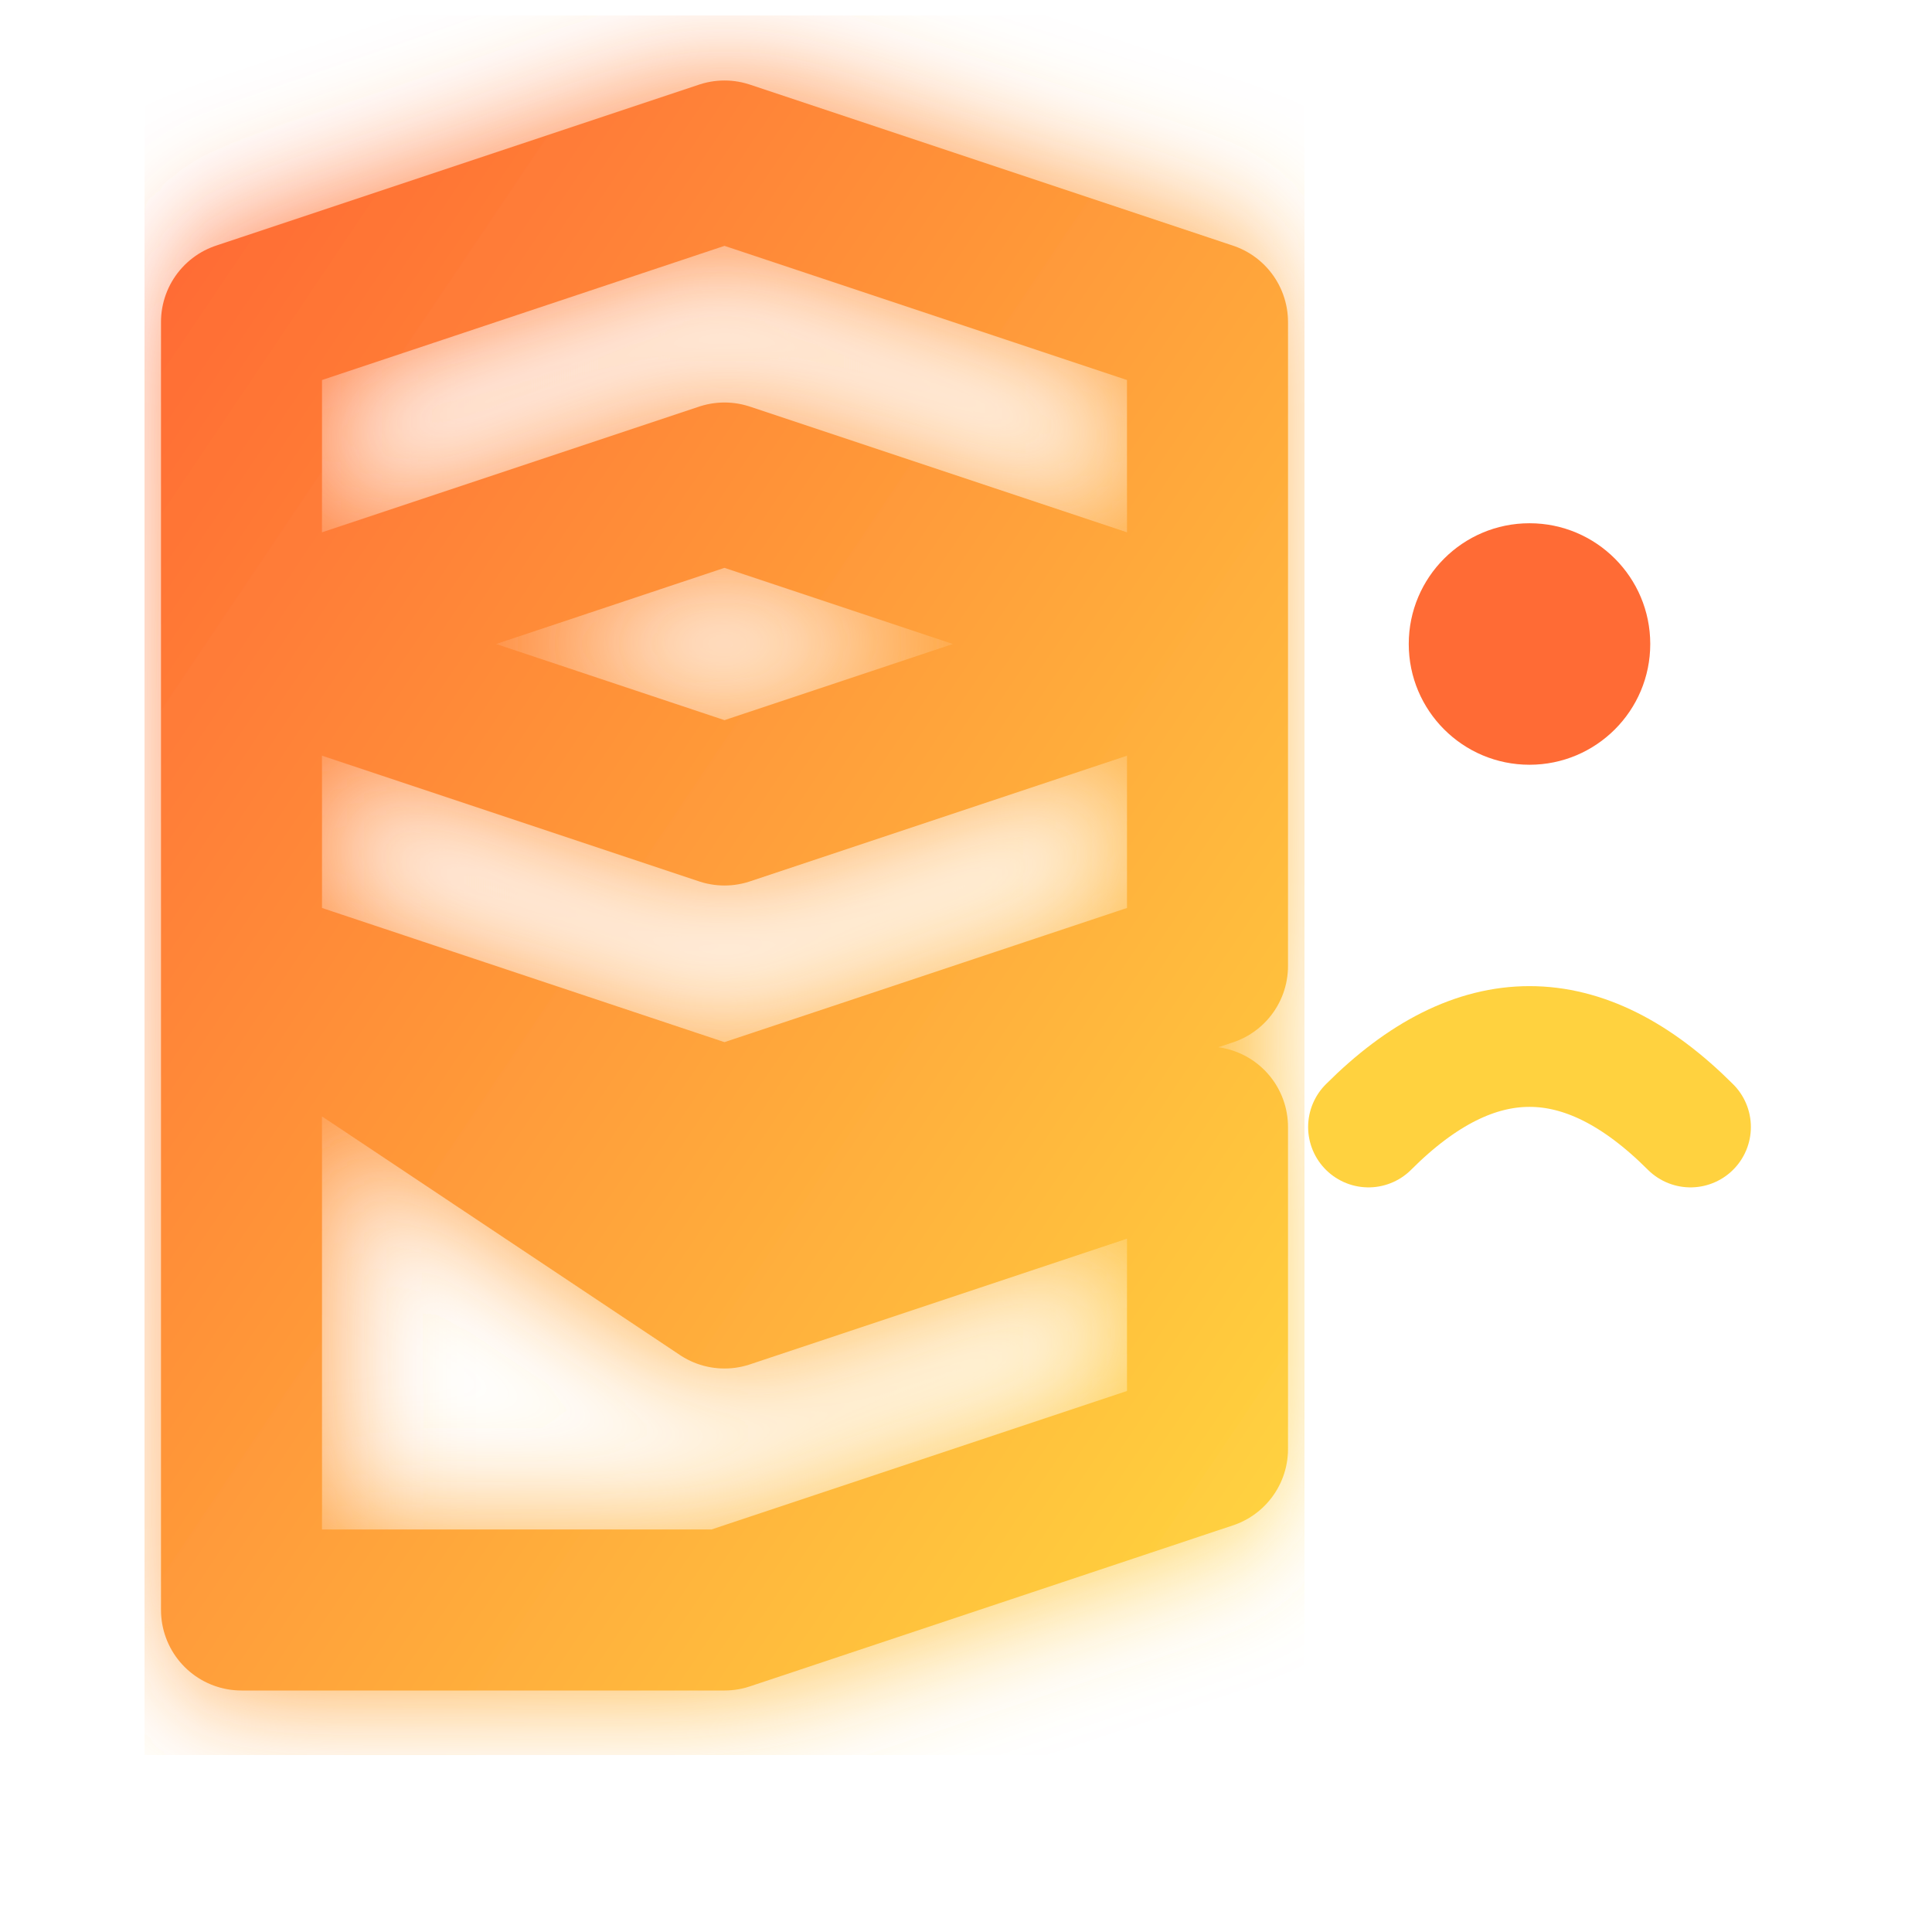
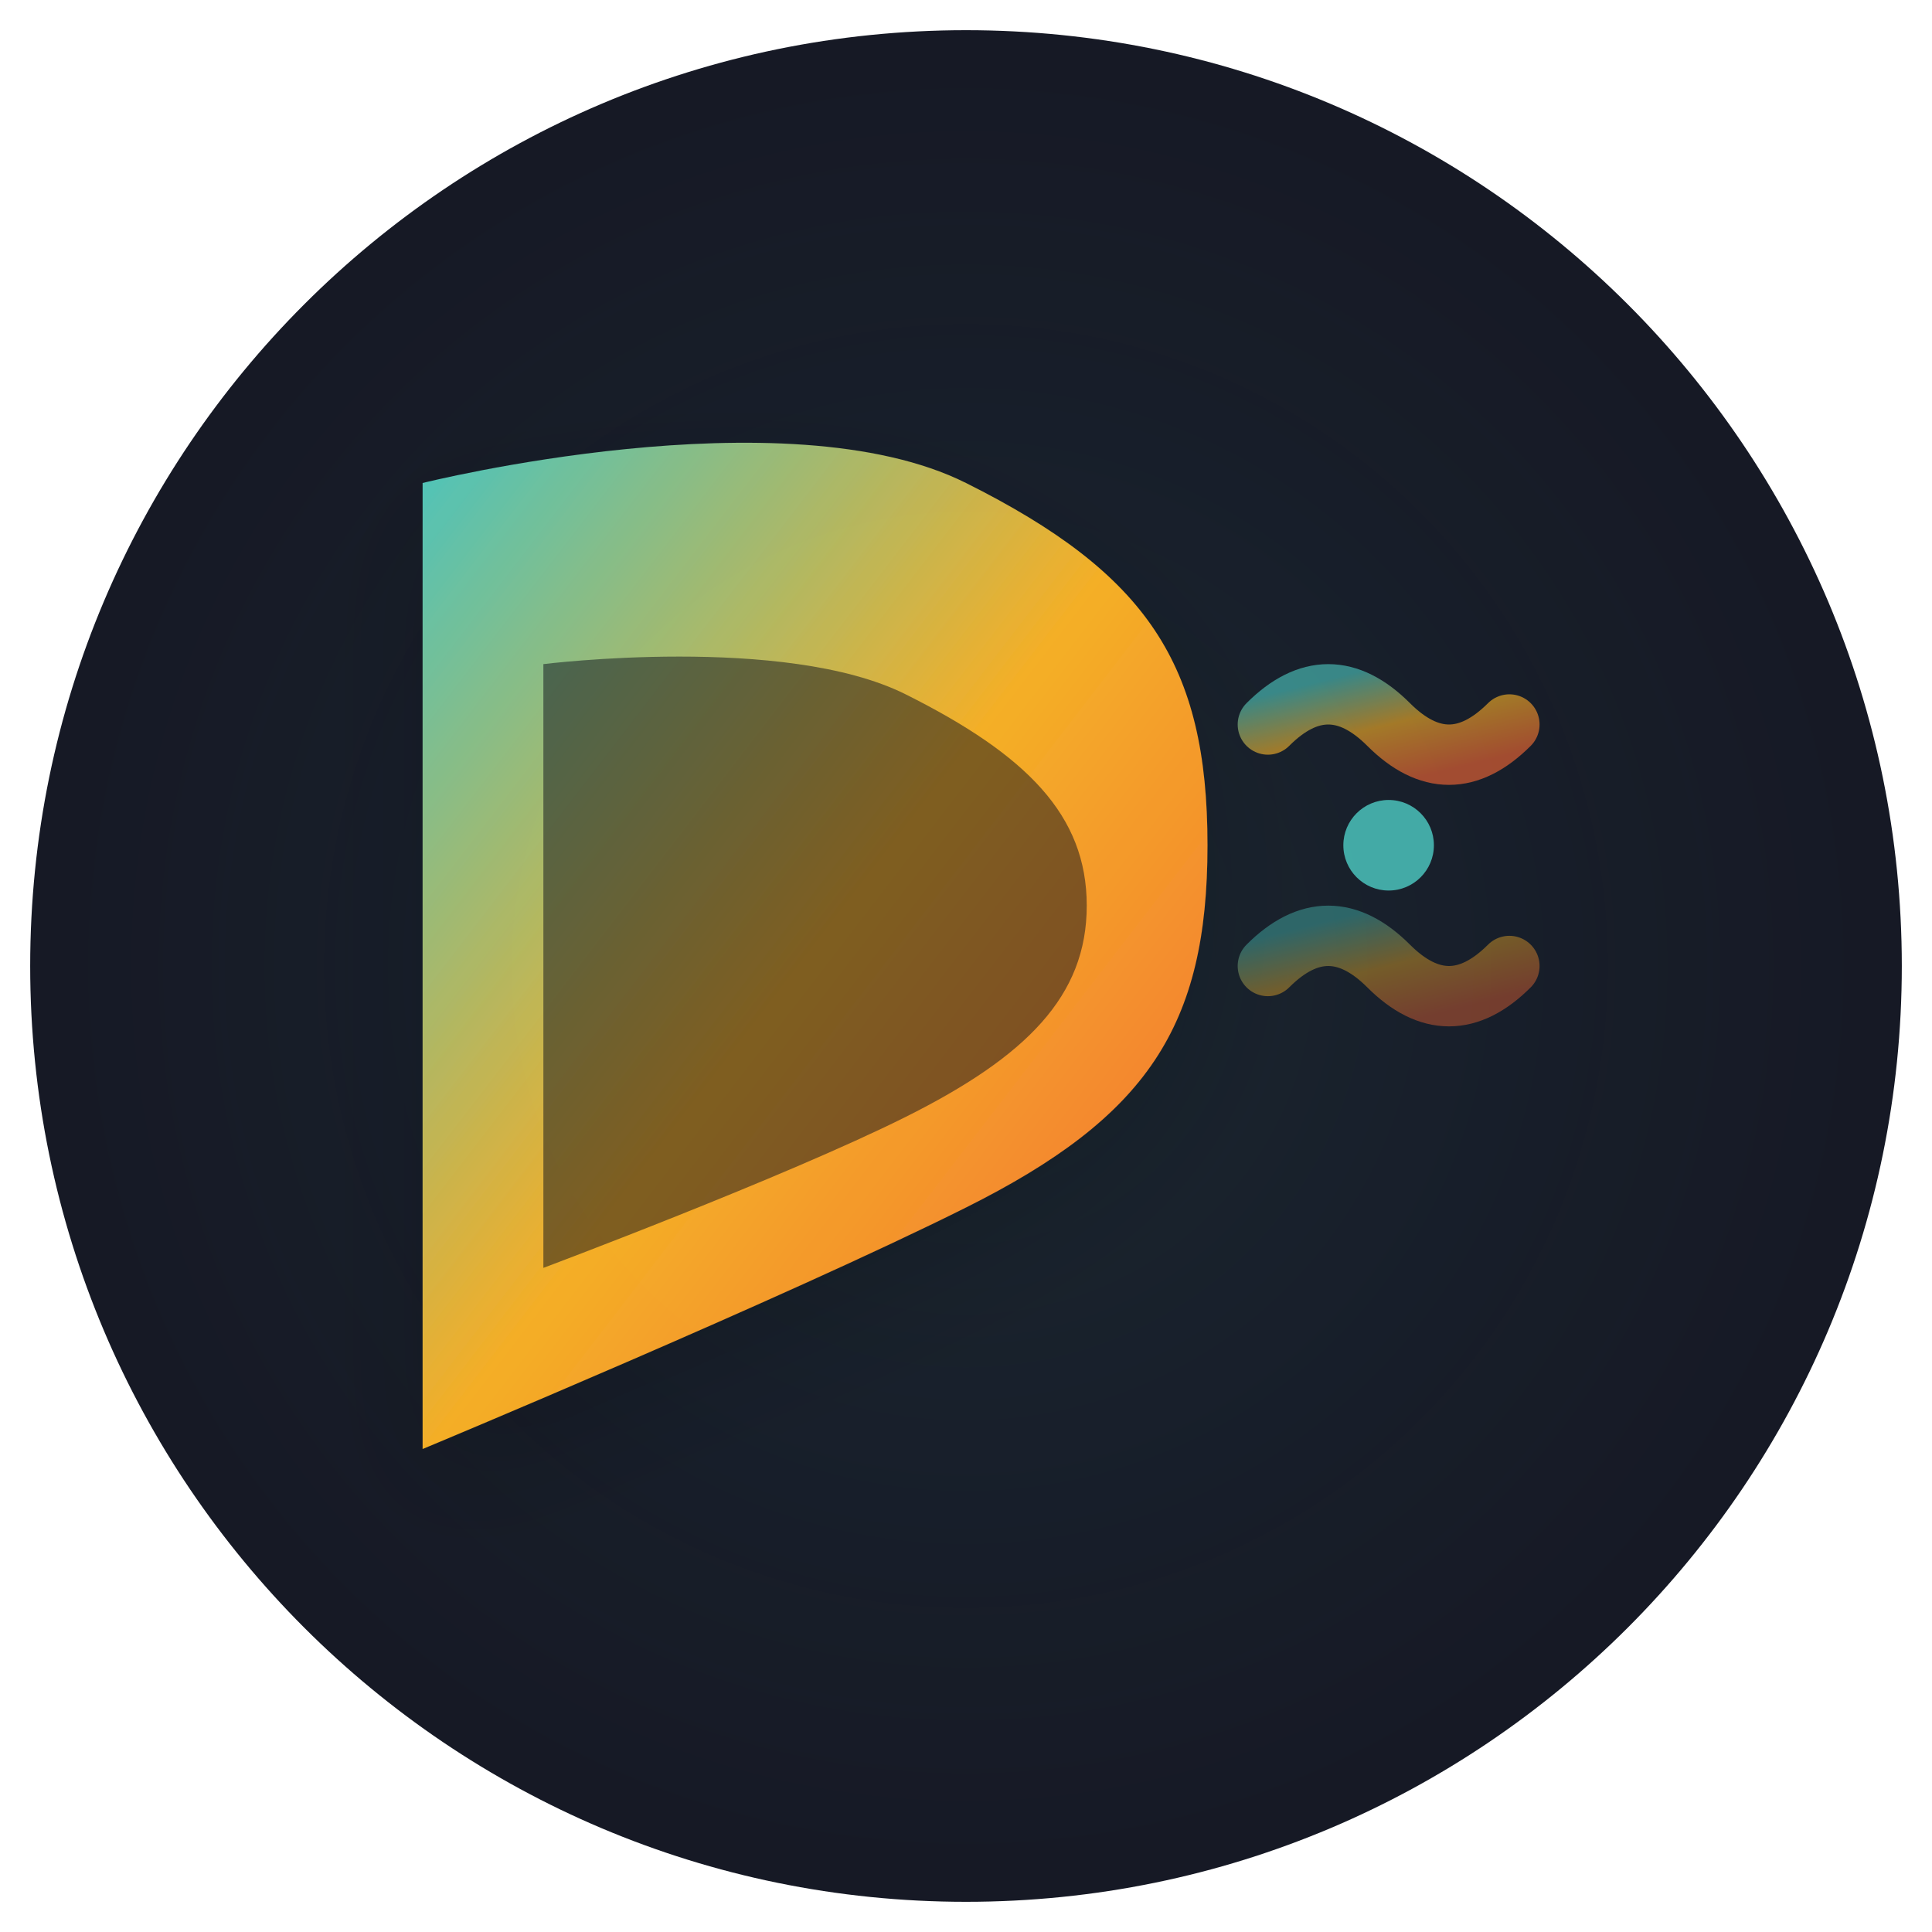
- <svg xmlns="http://www.w3.org/2000/svg" width="24" height="24" viewBox="0 0 24 24" fill="none">
+ <svg xmlns="http://www.w3.org/2000/svg" width="64" height="64" viewBox="0 0 64 64" fill="none">
  <defs>
-     <linearGradient id="undergroundIconGradient" x1="0%" y1="0%" x2="100%" y2="100%">
-       <stop offset="0%" style="stop-color:#FF6B35;stop-opacity:1" />
-       <stop offset="100%" style="stop-color:#FFD23F;stop-opacity:1" />
+     <linearGradient id="iconGradient" x1="0%" y1="0%" x2="100%" y2="100%">
+       <stop offset="0%" style="stop-color:#4ECDC4;stop-opacity:1" />
+       <stop offset="50%" style="stop-color:#FFB627;stop-opacity:1" />
+       <stop offset="100%" style="stop-color:#FF6B35;stop-opacity:1" />
    </linearGradient>
-     <filter id="iconGlow">
-       <feGaussianBlur stdDeviation="0.8" result="coloredBlur" />
+     <radialGradient id="iconGlow" cx="50%" cy="50%">
+       <stop offset="0%" style="stop-color:#4ECDC4;stop-opacity:0.25" />
+       <stop offset="100%" style="stop-color:#4ECDC4;stop-opacity:0" />
+     </radialGradient>
+     <filter id="iconShadow" x="-50%" y="-50%" width="200%" height="200%">
+       <feGaussianBlur in="SourceAlpha" stdDeviation="2" />
+       <feOffset dx="0" dy="1.5" result="offsetblur" />
+       <feComponentTransfer>
+         <feFuncA type="linear" slope="0.15" />
+       </feComponentTransfer>
      <feMerge>
-         <feMergeNode in="coloredBlur" />
+         <feMergeNode />
        <feMergeNode in="SourceGraphic" />
      </feMerge>
    </filter>
  </defs>
-   <path d="M 3 4 L 3 20 M 3 4 L 9 2 L 15 4 L 15 8 L 9 6 L 3 8 M 3 8 L 9 10 L 15 8 L 15 12 L 9 14 L 3 12 M 3 12 L 9 16 L 15 14 L 15 18 L 9 20 L 3 20" stroke="url(#undergroundIconGradient)" stroke-width="2" stroke-linecap="round" stroke-linejoin="round" fill="none" filter="url(#iconGlow)" />
-   <circle cx="19" cy="8" r="1.5" fill="#FF6B35" />
-   <path d="M 17 14 Q 19 12 21 14" stroke="#FFD23F" stroke-width="1.5" stroke-linecap="round" fill="none" />
+   <circle cx="32" cy="32" r="31" fill="#0A0E1A" opacity="0.95" />
+   <circle cx="32" cy="32" r="30" fill="url(#iconGlow)" opacity="0.3" />
+   <path d="M 14 16             L 14 48            C 14 48, 14 16, 14 16            C 14 16, 26 13, 32 16            C 38 19, 40 22, 40 28            C 40 34, 38 37, 32 40            C 26 43, 14 48, 14 48            Z" fill="url(#iconGradient)" opacity="0.95" filter="url(#iconShadow)" />
+   <path d="M 18 22            C 18 22, 26 21, 30 23            C 34 25, 36 27, 36 30            C 36 33, 34 35, 30 37            C 26 39, 18 42, 18 42            Z" fill="#0A0E1A" opacity="0.5" />
+   <path d="M 42 24            Q 44 22, 46 24            Q 48 26, 50 24" stroke="url(#iconGradient)" stroke-width="2" stroke-linecap="round" fill="none" opacity="0.6" />
+   <path d="M 42 32            Q 44 30, 46 32            Q 48 34, 50 32" stroke="url(#iconGradient)" stroke-width="2" stroke-linecap="round" fill="none" opacity="0.4" />
+   <circle cx="46" cy="28" r="1.5" fill="#4ECDC4" opacity="0.8" />
</svg>
